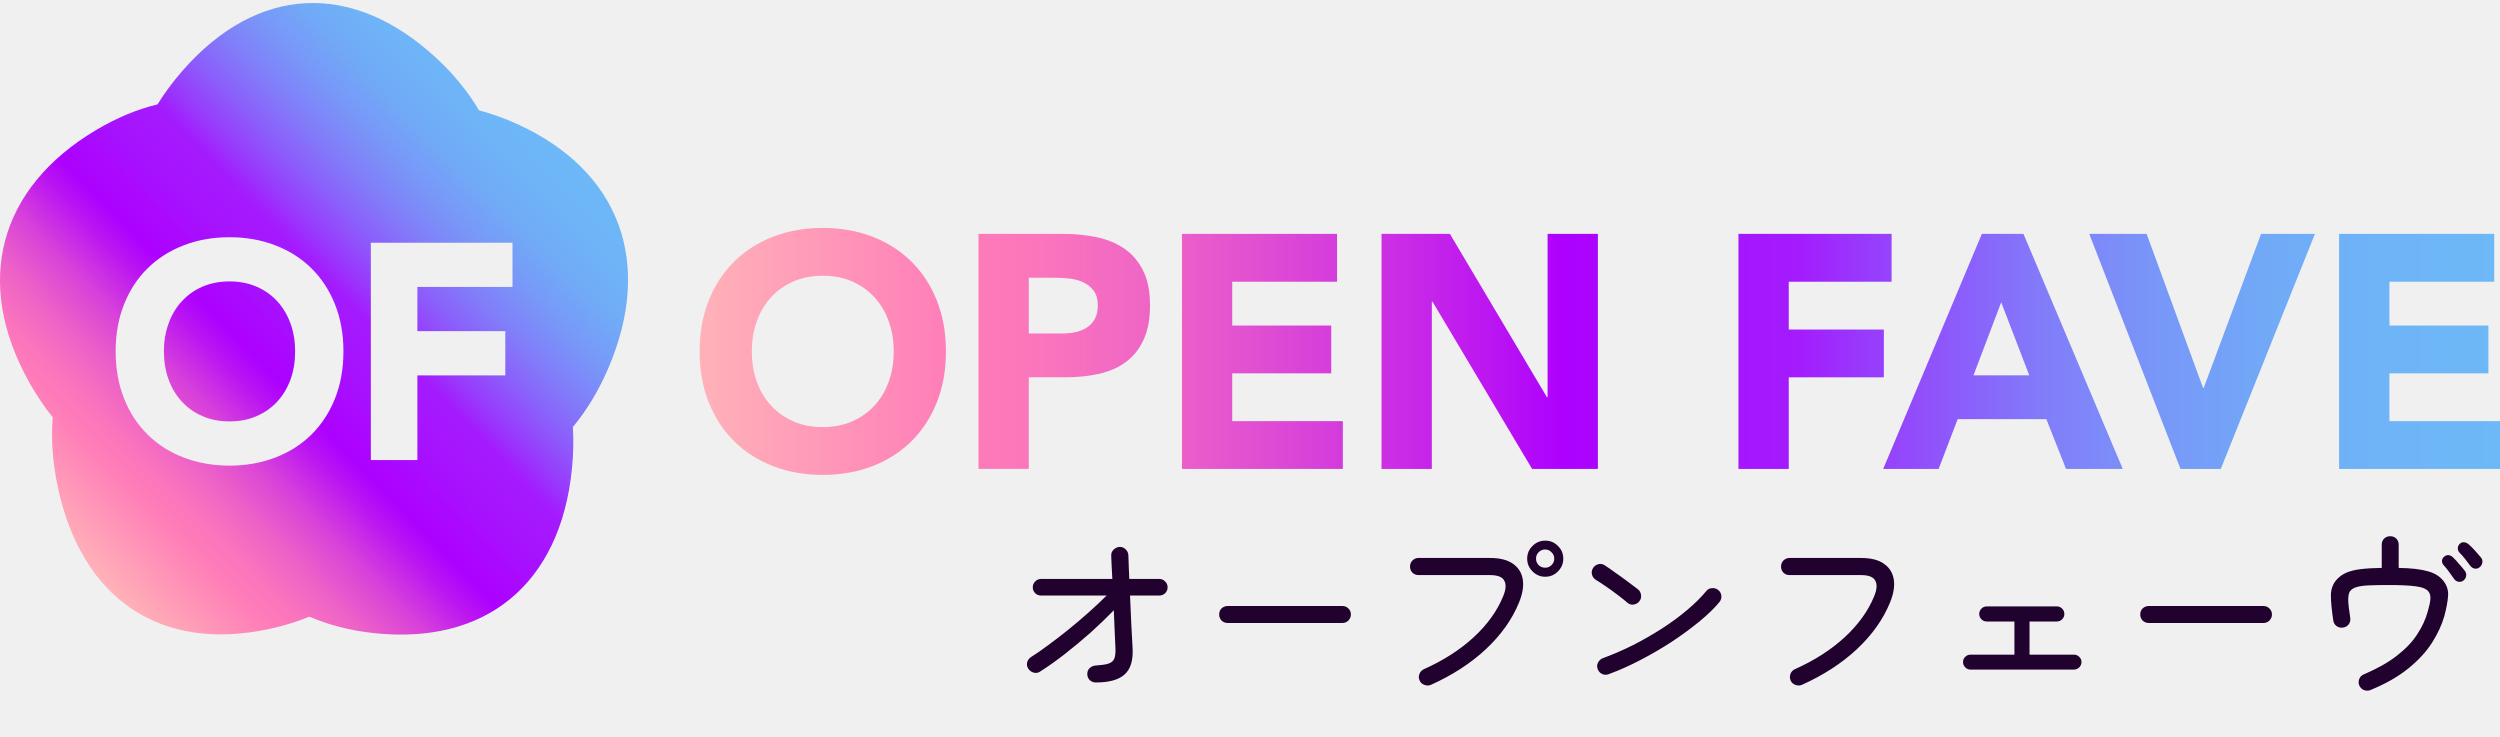
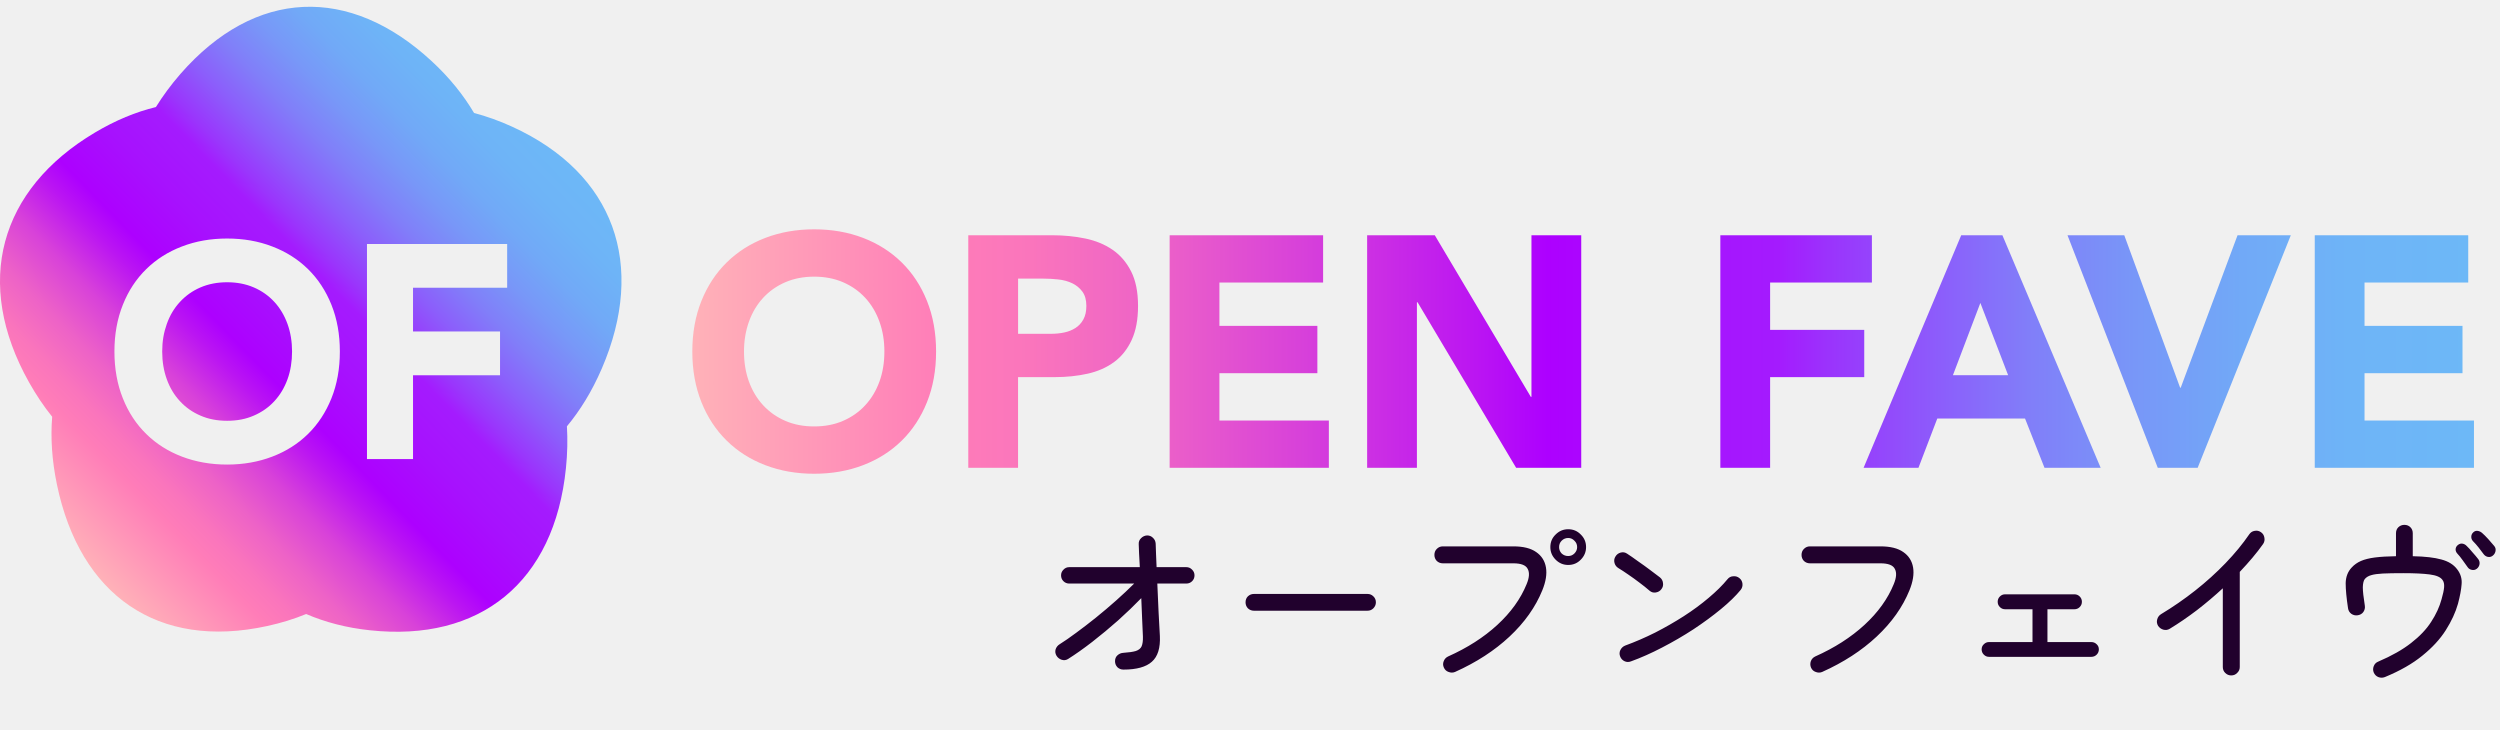
- <svg xmlns="http://www.w3.org/2000/svg" width="190" height="56" viewBox="0 0 190 56" fill="none">
-   <path d="M83.278 51.868C83.1 51.868 82.946 51.807 82.816 51.686C82.694 51.555 82.634 51.401 82.634 51.224C82.634 51.037 82.694 50.888 82.816 50.776C82.946 50.654 83.1 50.589 83.278 50.58C83.698 50.552 84.015 50.505 84.23 50.44C84.454 50.365 84.603 50.244 84.678 50.076C84.752 49.898 84.785 49.651 84.776 49.334C84.766 49.016 84.748 48.596 84.72 48.074C84.701 47.542 84.678 46.977 84.65 46.38C84.118 46.93 83.525 47.5 82.872 48.088C82.218 48.666 81.556 49.217 80.884 49.74C80.221 50.253 79.6 50.692 79.022 51.056C78.872 51.149 78.709 51.168 78.532 51.112C78.364 51.056 78.233 50.953 78.14 50.804C78.046 50.645 78.023 50.482 78.07 50.314C78.126 50.146 78.228 50.015 78.378 49.922C78.751 49.688 79.176 49.394 79.652 49.04C80.137 48.685 80.641 48.298 81.164 47.878C81.696 47.448 82.214 47.01 82.718 46.562C83.222 46.114 83.684 45.68 84.104 45.26H79.12C78.942 45.26 78.793 45.199 78.672 45.078C78.55 44.956 78.49 44.807 78.49 44.63C78.49 44.462 78.55 44.317 78.672 44.196C78.793 44.065 78.942 44 79.12 44H84.538C84.519 43.617 84.5 43.272 84.482 42.964C84.472 42.656 84.463 42.413 84.454 42.236C84.444 42.049 84.505 41.895 84.636 41.774C84.766 41.643 84.92 41.573 85.098 41.564C85.275 41.564 85.424 41.624 85.546 41.746C85.676 41.867 85.746 42.016 85.756 42.194C85.765 42.418 85.774 42.688 85.784 43.006C85.793 43.314 85.807 43.645 85.826 44H88.108C88.285 44 88.434 44.065 88.556 44.196C88.677 44.317 88.738 44.462 88.738 44.63C88.738 44.807 88.677 44.956 88.556 45.078C88.434 45.199 88.285 45.26 88.108 45.26H85.882C85.919 45.997 85.952 46.734 85.98 47.472C86.017 48.2 86.05 48.802 86.078 49.278C86.124 50.202 85.919 50.864 85.462 51.266C85.014 51.667 84.286 51.868 83.278 51.868ZM93.302 47.346C93.124 47.346 92.97 47.285 92.84 47.164C92.718 47.033 92.658 46.879 92.658 46.702C92.658 46.515 92.718 46.361 92.84 46.24C92.97 46.118 93.124 46.058 93.302 46.058H102.024C102.201 46.058 102.35 46.118 102.472 46.24C102.602 46.361 102.668 46.515 102.668 46.702C102.668 46.879 102.602 47.033 102.472 47.164C102.35 47.285 102.201 47.346 102.024 47.346H93.302ZM108.744 52.05C108.585 52.115 108.422 52.115 108.254 52.05C108.086 51.994 107.964 51.882 107.89 51.714C107.815 51.555 107.81 51.392 107.876 51.224C107.941 51.056 108.053 50.934 108.212 50.86C109.696 50.197 110.956 49.39 111.992 48.438C113.037 47.476 113.788 46.431 114.246 45.302C114.451 44.807 114.479 44.42 114.33 44.14C114.19 43.85 113.821 43.706 113.224 43.706H107.806C107.628 43.706 107.474 43.645 107.344 43.524C107.222 43.393 107.162 43.239 107.162 43.062C107.162 42.875 107.222 42.721 107.344 42.6C107.474 42.469 107.628 42.404 107.806 42.404H113.224C113.98 42.404 114.563 42.548 114.974 42.838C115.394 43.127 115.646 43.524 115.73 44.028C115.814 44.532 115.72 45.115 115.45 45.778C114.927 47.066 114.087 48.251 112.93 49.334C111.782 50.407 110.386 51.312 108.744 52.05ZM117.438 43.832C117.064 43.832 116.742 43.696 116.472 43.426C116.201 43.155 116.066 42.833 116.066 42.46C116.066 42.077 116.201 41.755 116.472 41.494C116.742 41.223 117.064 41.088 117.438 41.088C117.82 41.088 118.142 41.223 118.404 41.494C118.674 41.755 118.81 42.077 118.81 42.46C118.81 42.833 118.674 43.155 118.404 43.426C118.142 43.696 117.82 43.832 117.438 43.832ZM117.438 43.146C117.624 43.146 117.783 43.08 117.914 42.95C118.054 42.81 118.124 42.646 118.124 42.46C118.124 42.264 118.054 42.1 117.914 41.97C117.783 41.83 117.624 41.76 117.438 41.76C117.242 41.76 117.074 41.83 116.934 41.97C116.803 42.1 116.738 42.264 116.738 42.46C116.738 42.646 116.803 42.81 116.934 42.95C117.074 43.08 117.242 43.146 117.438 43.146ZM122.254 51.238C122.086 51.303 121.922 51.298 121.764 51.224C121.605 51.149 121.493 51.028 121.428 50.86C121.362 50.692 121.367 50.528 121.442 50.37C121.526 50.202 121.652 50.085 121.82 50.02C122.585 49.74 123.35 49.408 124.116 49.026C124.881 48.634 125.614 48.214 126.314 47.766C127.023 47.308 127.662 46.837 128.232 46.352C128.81 45.866 129.291 45.39 129.674 44.924C129.786 44.784 129.93 44.709 130.108 44.7C130.285 44.681 130.444 44.728 130.584 44.84C130.724 44.952 130.803 45.096 130.822 45.274C130.84 45.451 130.794 45.61 130.682 45.75C130.308 46.207 129.804 46.697 129.17 47.22C128.535 47.742 127.83 48.26 127.056 48.774C126.281 49.278 125.478 49.744 124.648 50.174C123.826 50.603 123.028 50.958 122.254 51.238ZM123.682 45.806C123.458 45.61 123.201 45.404 122.912 45.19C122.632 44.975 122.347 44.77 122.058 44.574C121.778 44.378 121.521 44.21 121.288 44.07C121.138 43.976 121.04 43.846 120.994 43.678C120.947 43.5 120.97 43.337 121.064 43.188C121.157 43.029 121.292 42.926 121.47 42.88C121.647 42.833 121.81 42.861 121.96 42.964C122.193 43.113 122.468 43.304 122.786 43.538C123.112 43.762 123.43 43.99 123.738 44.224C124.046 44.448 124.293 44.634 124.48 44.784C124.62 44.896 124.699 45.04 124.718 45.218C124.746 45.395 124.704 45.554 124.592 45.694C124.489 45.834 124.344 45.918 124.158 45.946C123.98 45.974 123.822 45.927 123.682 45.806ZM136.94 52.05C136.781 52.115 136.618 52.115 136.45 52.05C136.282 51.994 136.16 51.882 136.086 51.714C136.02 51.555 136.016 51.392 136.072 51.224C136.137 51.056 136.249 50.934 136.408 50.86C137.892 50.197 139.152 49.39 140.188 48.438C141.233 47.476 141.984 46.431 142.442 45.302C142.647 44.807 142.675 44.42 142.526 44.14C142.386 43.85 142.017 43.706 141.42 43.706H136.002C135.824 43.706 135.67 43.645 135.54 43.524C135.418 43.393 135.358 43.239 135.358 43.062C135.358 42.875 135.418 42.721 135.54 42.6C135.67 42.469 135.824 42.404 136.002 42.404H141.42C142.176 42.404 142.759 42.548 143.17 42.838C143.59 43.127 143.842 43.524 143.926 44.028C144.01 44.532 143.916 45.115 143.646 45.778C143.123 47.066 142.283 48.251 141.126 49.334C139.978 50.407 138.582 51.312 136.94 52.05ZM149.75 50.888C149.6 50.888 149.47 50.832 149.358 50.72C149.246 50.608 149.19 50.472 149.19 50.314C149.19 50.155 149.246 50.024 149.358 49.922C149.47 49.81 149.6 49.754 149.75 49.754H153.096V47.234H150.996C150.837 47.234 150.702 47.178 150.59 47.066C150.478 46.954 150.422 46.818 150.422 46.66C150.422 46.501 150.478 46.366 150.59 46.254C150.702 46.142 150.837 46.086 150.996 46.086H156.316C156.474 46.086 156.61 46.142 156.722 46.254C156.834 46.366 156.89 46.501 156.89 46.66C156.89 46.818 156.834 46.954 156.722 47.066C156.61 47.178 156.474 47.234 156.316 47.234H154.244V49.754H157.618C157.776 49.754 157.912 49.81 158.024 49.922C158.136 50.024 158.192 50.155 158.192 50.314C158.192 50.472 158.136 50.608 158.024 50.72C157.912 50.832 157.776 50.888 157.618 50.888H149.75ZM163.302 47.346C163.124 47.346 162.97 47.285 162.84 47.164C162.718 47.033 162.658 46.879 162.658 46.702C162.658 46.515 162.718 46.361 162.84 46.24C162.97 46.118 163.124 46.058 163.302 46.058H172.024C172.201 46.058 172.35 46.118 172.472 46.24C172.602 46.361 172.668 46.515 172.668 46.702C172.668 46.879 172.602 47.033 172.472 47.164C172.35 47.285 172.201 47.346 172.024 47.346H163.302ZM180.158 52.442C179.99 52.507 179.822 52.507 179.654 52.442C179.495 52.376 179.378 52.26 179.304 52.092C179.238 51.933 179.238 51.77 179.304 51.602C179.369 51.434 179.486 51.317 179.654 51.252C180.68 50.813 181.52 50.337 182.174 49.824C182.836 49.31 183.35 48.769 183.714 48.2C184.087 47.63 184.353 47.052 184.512 46.464C184.624 46.081 184.689 45.773 184.708 45.54C184.726 45.297 184.684 45.11 184.582 44.98C184.432 44.765 184.106 44.625 183.602 44.56C183.107 44.494 182.43 44.462 181.572 44.462C180.918 44.462 180.396 44.471 180.004 44.49C179.621 44.508 179.322 44.55 179.108 44.616C178.902 44.672 178.739 44.77 178.618 44.91C178.524 45.031 178.473 45.241 178.464 45.54C178.464 45.838 178.515 46.31 178.618 46.954C178.646 47.131 178.608 47.294 178.506 47.444C178.403 47.584 178.258 47.668 178.072 47.696C177.894 47.724 177.731 47.686 177.582 47.584C177.442 47.481 177.358 47.341 177.33 47.164C177.208 46.361 177.148 45.717 177.148 45.232C177.157 44.746 177.311 44.345 177.61 44.028C177.806 43.813 178.044 43.645 178.324 43.524C178.604 43.402 178.958 43.314 179.388 43.258C179.826 43.202 180.368 43.169 181.012 43.16V41.396C181.012 41.209 181.072 41.055 181.194 40.934C181.324 40.812 181.478 40.752 181.656 40.752C181.842 40.752 181.996 40.812 182.118 40.934C182.239 41.055 182.3 41.209 182.3 41.396V43.16C183.242 43.178 183.975 43.262 184.498 43.412C185.03 43.552 185.431 43.799 185.702 44.154C185.972 44.499 186.089 44.882 186.052 45.302C186.024 45.712 185.93 46.216 185.772 46.814C185.585 47.476 185.272 48.153 184.834 48.844C184.395 49.534 183.793 50.188 183.028 50.804C182.272 51.42 181.315 51.966 180.158 52.442ZM188.46 43.104C188.357 43.197 188.231 43.234 188.082 43.216C187.942 43.188 187.83 43.118 187.746 43.006C187.624 42.838 187.494 42.665 187.354 42.488C187.214 42.31 187.069 42.147 186.92 41.998C186.836 41.904 186.794 41.797 186.794 41.676C186.794 41.545 186.84 41.433 186.934 41.34C187.036 41.237 187.153 41.195 187.284 41.214C187.414 41.232 187.531 41.288 187.634 41.382C187.764 41.494 187.918 41.648 188.096 41.844C188.273 42.04 188.427 42.217 188.558 42.376C188.651 42.488 188.684 42.618 188.656 42.768C188.628 42.908 188.562 43.02 188.46 43.104ZM187.214 44.126C187.102 44.21 186.976 44.238 186.836 44.21C186.696 44.182 186.588 44.112 186.514 44C186.392 43.822 186.262 43.64 186.122 43.454C185.991 43.267 185.856 43.099 185.716 42.95C185.632 42.856 185.59 42.749 185.59 42.628C185.599 42.497 185.655 42.39 185.758 42.306C185.87 42.212 185.986 42.175 186.108 42.194C186.238 42.212 186.35 42.273 186.444 42.376C186.574 42.497 186.724 42.66 186.892 42.866C187.069 43.062 187.218 43.239 187.34 43.398C187.424 43.519 187.452 43.65 187.424 43.79C187.396 43.93 187.326 44.042 187.214 44.126Z" fill="#21012D" />
-   <g clip-path="url(#clip0_1_48)">
-     <path d="M22.079 24.584C22.315 25.24 22.43 25.947 22.43 26.706C22.43 27.466 22.315 28.199 22.079 28.844C21.842 29.49 21.506 30.047 21.07 30.522C20.633 30.997 20.106 31.364 19.495 31.628C18.882 31.897 18.201 32.026 17.443 32.026C16.686 32.026 16.003 31.897 15.392 31.628C14.779 31.364 14.258 30.997 13.822 30.522C13.38 30.047 13.044 29.489 12.813 28.844C12.577 28.198 12.457 27.486 12.457 26.706C12.457 25.926 12.577 25.239 12.813 24.584C13.044 23.933 13.379 23.37 13.822 22.895C14.258 22.42 14.78 22.048 15.392 21.785C16.004 21.521 16.691 21.387 17.443 21.387C18.196 21.387 18.883 21.521 19.495 21.785C20.107 22.048 20.633 22.42 21.07 22.895C21.506 23.37 21.842 23.934 22.079 24.584ZM46.209 28.034C45.467 29.754 44.564 31.221 43.54 32.45C43.6 33.463 43.58 34.531 43.465 35.652C42.578 44.443 36.858 49.025 28.414 48.116C26.598 47.926 24.968 47.491 23.512 46.866C22.595 47.243 21.601 47.554 20.532 47.785C12.134 49.63 6.134 45.446 4.369 36.902C3.987 35.063 3.877 33.328 4.007 31.717C3.375 30.932 2.783 30.054 2.236 29.082C-2.063 21.428 -0.052 14.258 7.294 9.889C8.879 8.944 10.444 8.303 11.974 7.931C12.505 7.074 13.133 6.222 13.861 5.385C19.605 -1.19 26.844 -1.432 33.156 4.41C34.516 5.664 35.588 7.003 36.407 8.387C37.366 8.64 38.343 8.986 39.347 9.446C47.194 13.035 49.657 20.05 46.21 28.034H46.209ZM26.101 26.706C26.101 25.384 25.885 24.191 25.454 23.117C25.023 22.042 24.42 21.128 23.652 20.374C22.88 19.62 21.967 19.042 20.909 18.639C19.855 18.231 18.696 18.029 17.442 18.029C16.188 18.029 15.034 18.231 13.976 18.639C12.917 19.042 12.004 19.621 11.236 20.374C10.464 21.128 9.861 22.042 9.435 23.117C9.004 24.191 8.788 25.384 8.788 26.706C8.788 28.028 9.004 29.226 9.435 30.301C9.861 31.376 10.464 32.289 11.236 33.044C12.004 33.798 12.917 34.376 13.976 34.779C15.034 35.181 16.188 35.389 17.442 35.389C18.696 35.389 19.855 35.181 20.909 34.779C21.967 34.376 22.88 33.798 23.652 33.044C24.42 32.289 25.023 31.376 25.454 30.301C25.885 29.226 26.101 28.028 26.101 26.706ZM38.95 18.447H28.184V34.965H31.721V28.53H38.404V25.167H31.721V21.809H38.95V18.446V18.447Z" fill="url(#paint0_linear_1_48)" />
-     <path d="M53.17 26.708C53.17 25.28 53.403 23.984 53.869 22.823C54.334 21.662 54.984 20.675 55.816 19.859C56.649 19.043 57.638 18.417 58.782 17.978C59.924 17.542 61.174 17.322 62.531 17.322C63.887 17.322 65.136 17.541 66.28 17.978C67.424 18.416 68.412 19.043 69.245 19.859C70.078 20.675 70.728 21.662 71.193 22.823C71.658 23.984 71.891 25.28 71.891 26.708C71.891 28.137 71.659 29.433 71.193 30.594C70.728 31.755 70.078 32.742 69.245 33.558C68.412 34.374 67.424 34.999 66.28 35.437C65.136 35.874 63.886 36.093 62.531 36.093C61.176 36.093 59.924 35.874 58.782 35.437C57.638 35.001 56.649 34.374 55.816 33.558C54.984 32.742 54.334 31.753 53.869 30.594C53.404 29.433 53.17 28.138 53.17 26.708ZM57.139 26.708C57.139 27.549 57.265 28.318 57.519 29.017C57.772 29.715 58.135 30.321 58.609 30.833C59.083 31.347 59.651 31.746 60.312 32.031C60.973 32.318 61.712 32.46 62.529 32.46C63.347 32.46 64.086 32.318 64.747 32.031C65.408 31.746 65.976 31.347 66.45 30.833C66.924 30.32 67.287 29.715 67.541 29.017C67.794 28.32 67.921 27.55 67.921 26.708C67.921 25.866 67.795 25.119 67.541 24.413C67.287 23.707 66.924 23.097 66.45 22.583C65.976 22.071 65.408 21.672 64.747 21.385C64.086 21.099 63.347 20.956 62.529 20.956C61.712 20.956 60.973 21.099 60.312 21.385C59.651 21.672 59.082 22.071 58.609 22.583C58.135 23.097 57.772 23.706 57.519 24.413C57.265 25.12 57.139 25.884 57.139 26.708ZM74.365 17.776H80.809C81.708 17.776 82.557 17.861 83.359 18.029C84.159 18.197 84.857 18.488 85.454 18.898C86.05 19.31 86.524 19.866 86.875 20.564C87.226 21.262 87.401 22.14 87.401 23.2C87.401 24.259 87.237 25.117 86.911 25.824C86.584 26.531 86.135 27.093 85.564 27.514C84.991 27.935 84.314 28.233 83.53 28.41C82.746 28.586 81.896 28.674 80.981 28.674H78.187V35.636H74.364V17.775L74.365 17.776ZM78.188 25.345H80.737C81.08 25.345 81.411 25.312 81.73 25.245C82.048 25.178 82.333 25.065 82.587 24.905C82.84 24.745 83.045 24.527 83.2 24.249C83.355 23.971 83.432 23.622 83.432 23.201C83.432 22.747 83.33 22.381 83.126 22.105C82.922 21.826 82.661 21.613 82.342 21.461C82.023 21.31 81.668 21.213 81.277 21.171C80.885 21.129 80.51 21.108 80.15 21.108H78.189V25.346L78.188 25.345ZM89.828 17.776H101.615V21.41H93.65V24.739H101.174V28.372H93.65V32.004H102.056V35.638H89.828V17.776ZM104.996 17.776H110.192L117.567 30.188H117.616V17.776H121.439V35.638H116.44L108.868 22.922H108.819V35.638H104.996V17.776ZM132.122 17.776H143.762V21.41H135.945V25.043H143.174V28.675H135.945V35.638H132.122V17.776ZM150.622 17.776H153.784L161.33 35.638H157.018L155.522 31.854H148.783L147.337 35.638H143.123L150.621 17.776H150.622ZM152.092 22.974L149.985 28.524H154.224L152.092 22.974ZM158.783 17.776H163.144L167.432 29.482H167.481L171.842 17.776H175.935L168.78 35.638H165.717L158.783 17.776ZM177.773 17.776H189.56V21.41H181.596V24.739H189.119V28.372H181.596V32.004H190.001V35.638H177.773V17.776Z" fill="url(#paint1_linear_1_48)" />
+ <svg xmlns="http://www.w3.org/2000/svg" width="192" height="56" viewBox="0 0 192 56" fill="none">
+   <path d="M86.278 51.425C86.1 51.425 85.946 51.364 85.816 51.243C85.694 51.112 85.634 50.958 85.634 50.781C85.634 50.594 85.694 50.445 85.816 50.333C85.946 50.212 86.1 50.146 86.278 50.137C86.698 50.109 87.015 50.062 87.23 49.997C87.454 49.922 87.603 49.801 87.678 49.633C87.752 49.456 87.785 49.208 87.776 48.891C87.766 48.574 87.748 48.154 87.72 47.631C87.701 47.099 87.678 46.534 87.65 45.937C87.118 46.488 86.525 47.057 85.872 47.645C85.218 48.224 84.556 48.774 83.884 49.297C83.221 49.81 82.6 50.249 82.022 50.613C81.872 50.706 81.709 50.725 81.532 50.669C81.364 50.613 81.233 50.51 81.14 50.361C81.046 50.202 81.023 50.039 81.07 49.871C81.126 49.703 81.228 49.572 81.378 49.479C81.751 49.246 82.176 48.952 82.652 48.597C83.137 48.242 83.641 47.855 84.164 47.435C84.696 47.006 85.214 46.567 85.718 46.119C86.222 45.671 86.684 45.237 87.104 44.817H82.12C81.942 44.817 81.793 44.756 81.672 44.635C81.55 44.514 81.49 44.364 81.49 44.187C81.49 44.019 81.55 43.874 81.672 43.753C81.793 43.622 81.942 43.557 82.12 43.557H87.538C87.519 43.174 87.5 42.829 87.482 42.521C87.472 42.213 87.463 41.97 87.454 41.793C87.444 41.606 87.505 41.452 87.636 41.331C87.766 41.2 87.92 41.13 88.098 41.121C88.275 41.121 88.424 41.182 88.546 41.303C88.676 41.424 88.746 41.574 88.756 41.751C88.765 41.975 88.774 42.246 88.784 42.563C88.793 42.871 88.807 43.202 88.826 43.557H91.108C91.285 43.557 91.434 43.622 91.556 43.753C91.677 43.874 91.738 44.019 91.738 44.187C91.738 44.364 91.677 44.514 91.556 44.635C91.434 44.756 91.285 44.817 91.108 44.817H88.882C88.919 45.554 88.952 46.292 88.98 47.029C89.017 47.757 89.05 48.359 89.078 48.835C89.124 49.759 88.919 50.422 88.462 50.823C88.014 51.224 87.286 51.425 86.278 51.425ZM96.302 46.903C96.124 46.903 95.97 46.842 95.84 46.721C95.718 46.59 95.658 46.436 95.658 46.259C95.658 46.072 95.718 45.918 95.84 45.797C95.97 45.676 96.124 45.615 96.302 45.615H105.024C105.201 45.615 105.35 45.676 105.472 45.797C105.602 45.918 105.668 46.072 105.668 46.259C105.668 46.436 105.602 46.59 105.472 46.721C105.35 46.842 105.201 46.903 105.024 46.903H96.302ZM111.744 51.607C111.585 51.672 111.422 51.672 111.254 51.607C111.086 51.551 110.964 51.439 110.89 51.271C110.815 51.112 110.81 50.949 110.876 50.781C110.941 50.613 111.053 50.492 111.212 50.417C112.696 49.754 113.956 48.947 114.992 47.995C116.037 47.034 116.788 45.988 117.246 44.859C117.451 44.364 117.479 43.977 117.33 43.697C117.19 43.408 116.821 43.263 116.224 43.263H110.806C110.628 43.263 110.474 43.202 110.344 43.081C110.222 42.95 110.162 42.796 110.162 42.619C110.162 42.432 110.222 42.278 110.344 42.157C110.474 42.026 110.628 41.961 110.806 41.961H116.224C116.98 41.961 117.563 42.106 117.974 42.395C118.394 42.684 118.646 43.081 118.73 43.585C118.814 44.089 118.72 44.672 118.45 45.335C117.927 46.623 117.087 47.808 115.93 48.891C114.782 49.964 113.386 50.87 111.744 51.607ZM120.438 43.389C120.064 43.389 119.742 43.254 119.472 42.983C119.201 42.712 119.066 42.39 119.066 42.017C119.066 41.634 119.201 41.312 119.472 41.051C119.742 40.78 120.064 40.645 120.438 40.645C120.82 40.645 121.142 40.78 121.404 41.051C121.674 41.312 121.81 41.634 121.81 42.017C121.81 42.39 121.674 42.712 121.404 42.983C121.142 43.254 120.82 43.389 120.438 43.389ZM120.438 42.703C120.624 42.703 120.783 42.638 120.914 42.507C121.054 42.367 121.124 42.204 121.124 42.017C121.124 41.821 121.054 41.658 120.914 41.527C120.783 41.387 120.624 41.317 120.438 41.317C120.242 41.317 120.074 41.387 119.934 41.527C119.803 41.658 119.738 41.821 119.738 42.017C119.738 42.204 119.803 42.367 119.934 42.507C120.074 42.638 120.242 42.703 120.438 42.703ZM125.254 50.795C125.086 50.86 124.922 50.856 124.764 50.781C124.605 50.706 124.493 50.585 124.428 50.417C124.362 50.249 124.367 50.086 124.442 49.927C124.526 49.759 124.652 49.642 124.82 49.577C125.585 49.297 126.35 48.966 127.116 48.583C127.881 48.191 128.614 47.771 129.314 47.323C130.023 46.866 130.662 46.394 131.232 45.909C131.81 45.424 132.291 44.948 132.674 44.481C132.786 44.341 132.93 44.266 133.108 44.257C133.285 44.238 133.444 44.285 133.584 44.397C133.724 44.509 133.803 44.654 133.822 44.831C133.84 45.008 133.794 45.167 133.682 45.307C133.308 45.764 132.804 46.254 132.17 46.777C131.535 47.3 130.83 47.818 130.056 48.331C129.281 48.835 128.478 49.302 127.648 49.731C126.826 50.16 126.028 50.515 125.254 50.795ZM126.682 45.363C126.458 45.167 126.201 44.962 125.912 44.747C125.632 44.532 125.347 44.327 125.058 44.131C124.778 43.935 124.521 43.767 124.288 43.627C124.138 43.534 124.04 43.403 123.994 43.235C123.947 43.058 123.97 42.894 124.064 42.745C124.157 42.586 124.292 42.484 124.47 42.437C124.647 42.39 124.81 42.418 124.96 42.521C125.193 42.67 125.468 42.862 125.786 43.095C126.112 43.319 126.43 43.548 126.738 43.781C127.046 44.005 127.293 44.192 127.48 44.341C127.62 44.453 127.699 44.598 127.718 44.775C127.746 44.952 127.704 45.111 127.592 45.251C127.489 45.391 127.344 45.475 127.158 45.503C126.98 45.531 126.822 45.484 126.682 45.363ZM139.94 51.607C139.781 51.672 139.618 51.672 139.45 51.607C139.282 51.551 139.16 51.439 139.086 51.271C139.02 51.112 139.016 50.949 139.072 50.781C139.137 50.613 139.249 50.492 139.408 50.417C140.892 49.754 142.152 48.947 143.188 47.995C144.233 47.034 144.984 45.988 145.442 44.859C145.647 44.364 145.675 43.977 145.526 43.697C145.386 43.408 145.017 43.263 144.42 43.263H139.002C138.824 43.263 138.67 43.202 138.54 43.081C138.418 42.95 138.358 42.796 138.358 42.619C138.358 42.432 138.418 42.278 138.54 42.157C138.67 42.026 138.824 41.961 139.002 41.961H144.42C145.176 41.961 145.759 42.106 146.17 42.395C146.59 42.684 146.842 43.081 146.926 43.585C147.01 44.089 146.916 44.672 146.646 45.335C146.123 46.623 145.283 47.808 144.126 48.891C142.978 49.964 141.582 50.87 139.94 51.607ZM152.75 50.445C152.6 50.445 152.47 50.389 152.358 50.277C152.246 50.165 152.19 50.03 152.19 49.871C152.19 49.712 152.246 49.582 152.358 49.479C152.47 49.367 152.6 49.311 152.75 49.311H156.096V46.791H153.996C153.837 46.791 153.702 46.735 153.59 46.623C153.478 46.511 153.422 46.376 153.422 46.217C153.422 46.058 153.478 45.923 153.59 45.811C153.702 45.699 153.837 45.643 153.996 45.643H159.316C159.474 45.643 159.61 45.699 159.722 45.811C159.834 45.923 159.89 46.058 159.89 46.217C159.89 46.376 159.834 46.511 159.722 46.623C159.61 46.735 159.474 46.791 159.316 46.791H157.244V49.311H160.618C160.776 49.311 160.912 49.367 161.024 49.479C161.136 49.582 161.192 49.712 161.192 49.871C161.192 50.03 161.136 50.165 161.024 50.277C160.912 50.389 160.776 50.445 160.618 50.445H152.75ZM171.356 51.873C171.178 51.873 171.024 51.808 170.894 51.677C170.772 51.556 170.712 51.406 170.712 51.229V45.181C170.086 45.76 169.424 46.32 168.724 46.861C168.024 47.393 167.328 47.869 166.638 48.289C166.488 48.382 166.325 48.406 166.148 48.359C165.98 48.312 165.844 48.214 165.742 48.065C165.648 47.906 165.625 47.743 165.672 47.575C165.718 47.398 165.816 47.262 165.966 47.169C166.88 46.618 167.758 46.012 168.598 45.349C169.438 44.686 170.212 43.986 170.922 43.249C171.631 42.512 172.238 41.774 172.742 41.037C172.844 40.888 172.98 40.799 173.148 40.771C173.325 40.734 173.488 40.766 173.638 40.869C173.787 40.972 173.876 41.112 173.904 41.289C173.941 41.466 173.908 41.63 173.806 41.779C173.563 42.124 173.288 42.479 172.98 42.843C172.681 43.198 172.359 43.557 172.014 43.921V51.229C172.014 51.406 171.948 51.556 171.818 51.677C171.696 51.808 171.542 51.873 171.356 51.873ZM183.158 51.999C182.99 52.064 182.822 52.064 182.654 51.999C182.495 51.934 182.378 51.817 182.304 51.649C182.238 51.49 182.238 51.327 182.304 51.159C182.369 50.991 182.486 50.874 182.654 50.809C183.68 50.37 184.52 49.894 185.174 49.381C185.836 48.868 186.35 48.326 186.714 47.757C187.087 47.188 187.353 46.609 187.512 46.021C187.624 45.638 187.689 45.33 187.708 45.097C187.726 44.854 187.684 44.668 187.582 44.537C187.432 44.322 187.106 44.182 186.602 44.117C186.107 44.052 185.43 44.019 184.572 44.019C183.918 44.019 183.396 44.028 183.004 44.047C182.621 44.066 182.322 44.108 182.108 44.173C181.902 44.229 181.739 44.327 181.618 44.467C181.524 44.588 181.473 44.798 181.464 45.097C181.464 45.396 181.515 45.867 181.618 46.511C181.646 46.688 181.608 46.852 181.506 47.001C181.403 47.141 181.258 47.225 181.072 47.253C180.894 47.281 180.731 47.244 180.582 47.141C180.442 47.038 180.358 46.898 180.33 46.721C180.208 45.918 180.148 45.274 180.148 44.789C180.157 44.304 180.311 43.902 180.61 43.585C180.806 43.37 181.044 43.202 181.324 43.081C181.604 42.96 181.958 42.871 182.388 42.815C182.826 42.759 183.368 42.726 184.012 42.717V40.953C184.012 40.766 184.072 40.612 184.194 40.491C184.324 40.37 184.478 40.309 184.656 40.309C184.842 40.309 184.996 40.37 185.118 40.491C185.239 40.612 185.3 40.766 185.3 40.953V42.717C186.242 42.736 186.975 42.82 187.498 42.969C188.03 43.109 188.431 43.356 188.702 43.711C188.972 44.056 189.089 44.439 189.052 44.859C189.024 45.27 188.93 45.774 188.772 46.371C188.585 47.034 188.272 47.71 187.834 48.401C187.395 49.092 186.793 49.745 186.028 50.361C185.272 50.977 184.315 51.523 183.158 51.999ZM191.46 42.661C191.357 42.754 191.231 42.792 191.082 42.773C190.942 42.745 190.83 42.675 190.746 42.563C190.624 42.395 190.494 42.222 190.354 42.045C190.214 41.868 190.069 41.704 189.92 41.555C189.836 41.462 189.794 41.354 189.794 41.233C189.794 41.102 189.84 40.99 189.934 40.897C190.036 40.794 190.153 40.752 190.284 40.771C190.414 40.79 190.531 40.846 190.634 40.939C190.764 41.051 190.918 41.205 191.096 41.401C191.273 41.597 191.427 41.774 191.558 41.933C191.651 42.045 191.684 42.176 191.656 42.325C191.628 42.465 191.562 42.577 191.46 42.661ZM190.214 43.683C190.102 43.767 189.976 43.795 189.836 43.767C189.696 43.739 189.588 43.669 189.514 43.557C189.392 43.38 189.262 43.198 189.122 43.011C188.991 42.824 188.856 42.656 188.716 42.507C188.632 42.414 188.59 42.306 188.59 42.185C188.599 42.054 188.655 41.947 188.758 41.863C188.87 41.77 188.986 41.732 189.108 41.751C189.238 41.77 189.35 41.83 189.444 41.933C189.574 42.054 189.724 42.218 189.892 42.423C190.069 42.619 190.218 42.796 190.34 42.955C190.424 43.076 190.452 43.207 190.424 43.347C190.396 43.487 190.326 43.599 190.214 43.683Z" fill="#21012D" />
+   <g clip-path="url(#clip0_24_85)">
+     <path d="M22.078 24.874C22.315 25.531 22.43 26.237 22.43 26.997C22.43 27.756 22.315 28.489 22.078 29.134C21.842 29.78 21.506 30.338 21.07 30.812C20.633 31.288 20.106 31.654 19.495 31.918C18.882 32.187 18.201 32.316 17.443 32.316C16.686 32.316 16.003 32.187 15.392 31.918C14.779 31.654 14.258 31.288 13.822 30.812C13.38 30.338 13.044 29.779 12.813 29.134C12.577 28.488 12.457 27.776 12.457 26.997C12.457 26.216 12.577 25.529 12.813 24.874C13.044 24.223 13.379 23.66 13.822 23.186C14.258 22.711 14.78 22.339 15.392 22.075C16.004 21.811 16.691 21.677 17.443 21.677C18.196 21.677 18.883 21.811 19.495 22.075C20.107 22.339 20.633 22.711 21.07 23.186C21.506 23.66 21.842 24.224 22.078 24.874ZM46.209 28.325C45.466 30.044 44.564 31.511 43.54 32.74C43.6 33.753 43.58 34.822 43.465 35.943C42.578 44.733 36.858 49.315 28.414 48.406C26.598 48.216 24.967 47.781 23.512 47.157C22.595 47.534 21.601 47.844 20.532 48.076C12.134 49.92 6.134 45.736 4.368 37.192C3.987 35.353 3.877 33.618 4.007 32.007C3.375 31.222 2.783 30.344 2.236 29.372C-2.063 21.718 -0.052 14.548 7.294 10.179C8.879 9.234 10.444 8.593 11.974 8.221C12.505 7.364 13.133 6.512 13.86 5.675C19.605 -0.9 26.844 -1.142 33.156 4.7C34.516 5.955 35.588 7.293 36.407 8.677C37.366 8.93 38.343 9.277 39.347 9.736C47.194 13.326 49.657 20.34 46.21 28.325H46.209ZM26.101 26.997C26.101 25.675 25.885 24.482 25.454 23.407C25.023 22.332 24.42 21.419 23.652 20.664C22.88 19.91 21.967 19.332 20.908 18.929C19.855 18.521 18.696 18.319 17.442 18.319C16.188 18.319 15.034 18.521 13.975 18.929C12.917 19.332 12.004 19.911 11.236 20.664C10.464 21.419 9.861 22.332 9.435 23.407C9.004 24.482 8.788 25.675 8.788 26.997C8.788 28.318 9.004 29.517 9.435 30.591C9.861 31.666 10.464 32.58 11.236 33.334C12.004 34.088 12.917 34.666 13.975 35.069C15.034 35.472 16.188 35.679 17.442 35.679C18.696 35.679 19.855 35.472 20.908 35.069C21.967 34.666 22.88 34.088 23.652 33.334C24.42 32.58 25.023 31.666 25.454 30.591C25.885 29.517 26.101 28.318 26.101 26.997ZM38.95 18.738H28.184V35.255H31.72V28.82H38.403V25.457H31.72V22.099H38.95V18.736V18.738Z" fill="url(#paint0_linear_24_85)" />
+     <path d="M53.17 26.998C53.17 25.57 53.403 24.274 53.869 23.113C54.334 21.952 54.984 20.965 55.817 20.149C56.649 19.333 57.638 18.707 58.782 18.268C59.924 17.832 61.175 17.612 62.531 17.612C63.887 17.612 65.136 17.831 66.28 18.268C67.424 18.706 68.412 19.333 69.245 20.149C70.078 20.965 70.728 21.952 71.193 23.113C71.658 24.274 71.891 25.57 71.891 26.998C71.891 28.427 71.659 29.723 71.193 30.884C70.728 32.045 70.078 33.032 69.245 33.848C68.412 34.664 67.424 35.29 66.28 35.727C65.136 36.165 63.886 36.384 62.531 36.384C61.176 36.384 59.924 36.165 58.782 35.727C57.638 35.291 56.649 34.664 55.817 33.848C54.984 33.032 54.334 32.044 53.869 30.884C53.404 29.723 53.17 28.428 53.17 26.998ZM57.139 26.998C57.139 27.839 57.266 28.609 57.519 29.307C57.772 30.005 58.136 30.611 58.609 31.123C59.083 31.637 59.651 32.036 60.312 32.322C60.973 32.609 61.712 32.75 62.53 32.75C63.347 32.75 64.086 32.609 64.747 32.322C65.409 32.036 65.976 31.637 66.45 31.123C66.924 30.61 67.287 30.005 67.541 29.307C67.794 28.61 67.921 27.84 67.921 26.998C67.921 26.157 67.795 25.409 67.541 24.704C67.287 23.997 66.924 23.387 66.45 22.874C65.976 22.361 65.409 21.962 64.747 21.675C64.086 21.39 63.347 21.247 62.53 21.247C61.712 21.247 60.973 21.39 60.312 21.675C59.651 21.962 59.082 22.361 58.609 22.874C58.136 23.387 57.772 23.996 57.519 24.704C57.266 25.41 57.139 26.175 57.139 26.998ZM74.365 18.067H80.81C81.709 18.067 82.557 18.151 83.359 18.319C84.159 18.487 84.858 18.778 85.454 19.189C86.05 19.601 86.524 20.157 86.875 20.854C87.226 21.552 87.401 22.431 87.401 23.49C87.401 24.549 87.238 25.408 86.911 26.114C86.584 26.821 86.135 27.383 85.564 27.804C84.991 28.225 84.314 28.524 83.53 28.7C82.746 28.876 81.896 28.964 80.981 28.964H78.187V35.927H74.364V18.065L74.365 18.067ZM78.188 25.636H80.737C81.08 25.636 81.411 25.602 81.73 25.535C82.049 25.468 82.334 25.355 82.587 25.195C82.84 25.036 83.045 24.817 83.2 24.539C83.355 24.261 83.432 23.912 83.432 23.491C83.432 23.037 83.33 22.672 83.126 22.395C82.922 22.117 82.661 21.903 82.342 21.751C82.023 21.601 81.668 21.503 81.277 21.462C80.885 21.419 80.51 21.399 80.15 21.399H78.189V25.637L78.188 25.636ZM89.828 18.067H101.615V21.7H93.651V25.029H101.174V28.663H93.651V32.295H102.056V35.928H89.828V18.067ZM104.996 18.067H110.192L117.567 30.479H117.616V18.067H121.439V35.928H116.44L108.868 23.212H108.819V35.928H104.996V18.067ZM132.122 18.067H143.762V21.7H135.945V25.333H143.174V28.965H135.945V35.928H132.122V18.067ZM150.622 18.067H153.784L161.331 35.928H157.018L155.523 32.144H148.783L147.337 35.928H143.123L150.621 18.067H150.622ZM152.092 23.265L149.985 28.814H154.224L152.092 23.265ZM158.783 18.067H163.144L167.432 29.772H167.481L171.843 18.067H175.935L168.78 35.928H165.717L158.783 18.067ZM177.773 18.067H189.56V21.7H181.596V25.029H189.119V28.663H181.596V32.295H190.001V35.928H177.773V18.067Z" fill="url(#paint1_linear_24_85)" />
  </g>
  <defs>
-     <linearGradient id="paint0_linear_1_48" x1="7.137" y1="43.655" x2="41.667" y2="10.117" gradientUnits="userSpaceOnUse">
+     <linearGradient id="paint0_linear_24_85" x1="7.137" y1="43.946" x2="41.667" y2="10.407" gradientUnits="userSpaceOnUse">
      <stop stop-color="#FFB2B8" />
      <stop offset="0.14" stop-color="#FF7DB8" />
      <stop offset="0.18" stop-color="#FA75BC" />
      <stop offset="0.24" stop-color="#ED62C7" />
      <stop offset="0.31" stop-color="#D842D9" />
      <stop offset="0.38" stop-color="#BB15F2" />
      <stop offset="0.42" stop-color="#AD00FF" />
      <stop offset="0.51" stop-color="#A711FE" />
      <stop offset="0.59" stop-color="#A41BFE" />
      <stop offset="0.62" stop-color="#9A35FC" />
      <stop offset="0.68" stop-color="#8C5DFB" />
      <stop offset="0.74" stop-color="#817EF9" />
      <stop offset="0.8" stop-color="#7897F8" />
      <stop offset="0.86" stop-color="#71A9F7" />
      <stop offset="0.93" stop-color="#6EB4F7" />
      <stop offset="1" stop-color="#6DB8F7" />
    </linearGradient>
-     <linearGradient id="paint1_linear_1_48" x1="53.17" y1="26.708" x2="190" y2="26.708" gradientUnits="userSpaceOnUse">
+     <linearGradient id="paint1_linear_24_85" x1="53.17" y1="26.998" x2="190" y2="26.998" gradientUnits="userSpaceOnUse">
      <stop stop-color="#FFB2B8" />
      <stop offset="0.14" stop-color="#FF7DB8" />
      <stop offset="0.19" stop-color="#FA75BC" />
      <stop offset="0.26" stop-color="#ED62C7" />
      <stop offset="0.34" stop-color="#D842D9" />
      <stop offset="0.44" stop-color="#BB15F2" />
      <stop offset="0.48" stop-color="#AD00FF" />
      <stop offset="0.55" stop-color="#A711FE" />
      <stop offset="0.61" stop-color="#A41BFE" />
      <stop offset="0.64" stop-color="#9A35FC" />
      <stop offset="0.7" stop-color="#8C5DFB" />
      <stop offset="0.75" stop-color="#817EF9" />
      <stop offset="0.81" stop-color="#7897F8" />
      <stop offset="0.87" stop-color="#71A9F7" />
      <stop offset="0.93" stop-color="#6EB4F7" />
      <stop offset="1" stop-color="#6DB8F7" />
    </linearGradient>
-     <clipPath id="clip0_1_48">
-       <rect width="190" height="48" fill="white" transform="translate(0 0.228752)" />
+     <clipPath id="clip0_24_85">
+       <rect width="190" height="48" fill="white" transform="translate(0 0.519028)" />
    </clipPath>
  </defs>
</svg>
